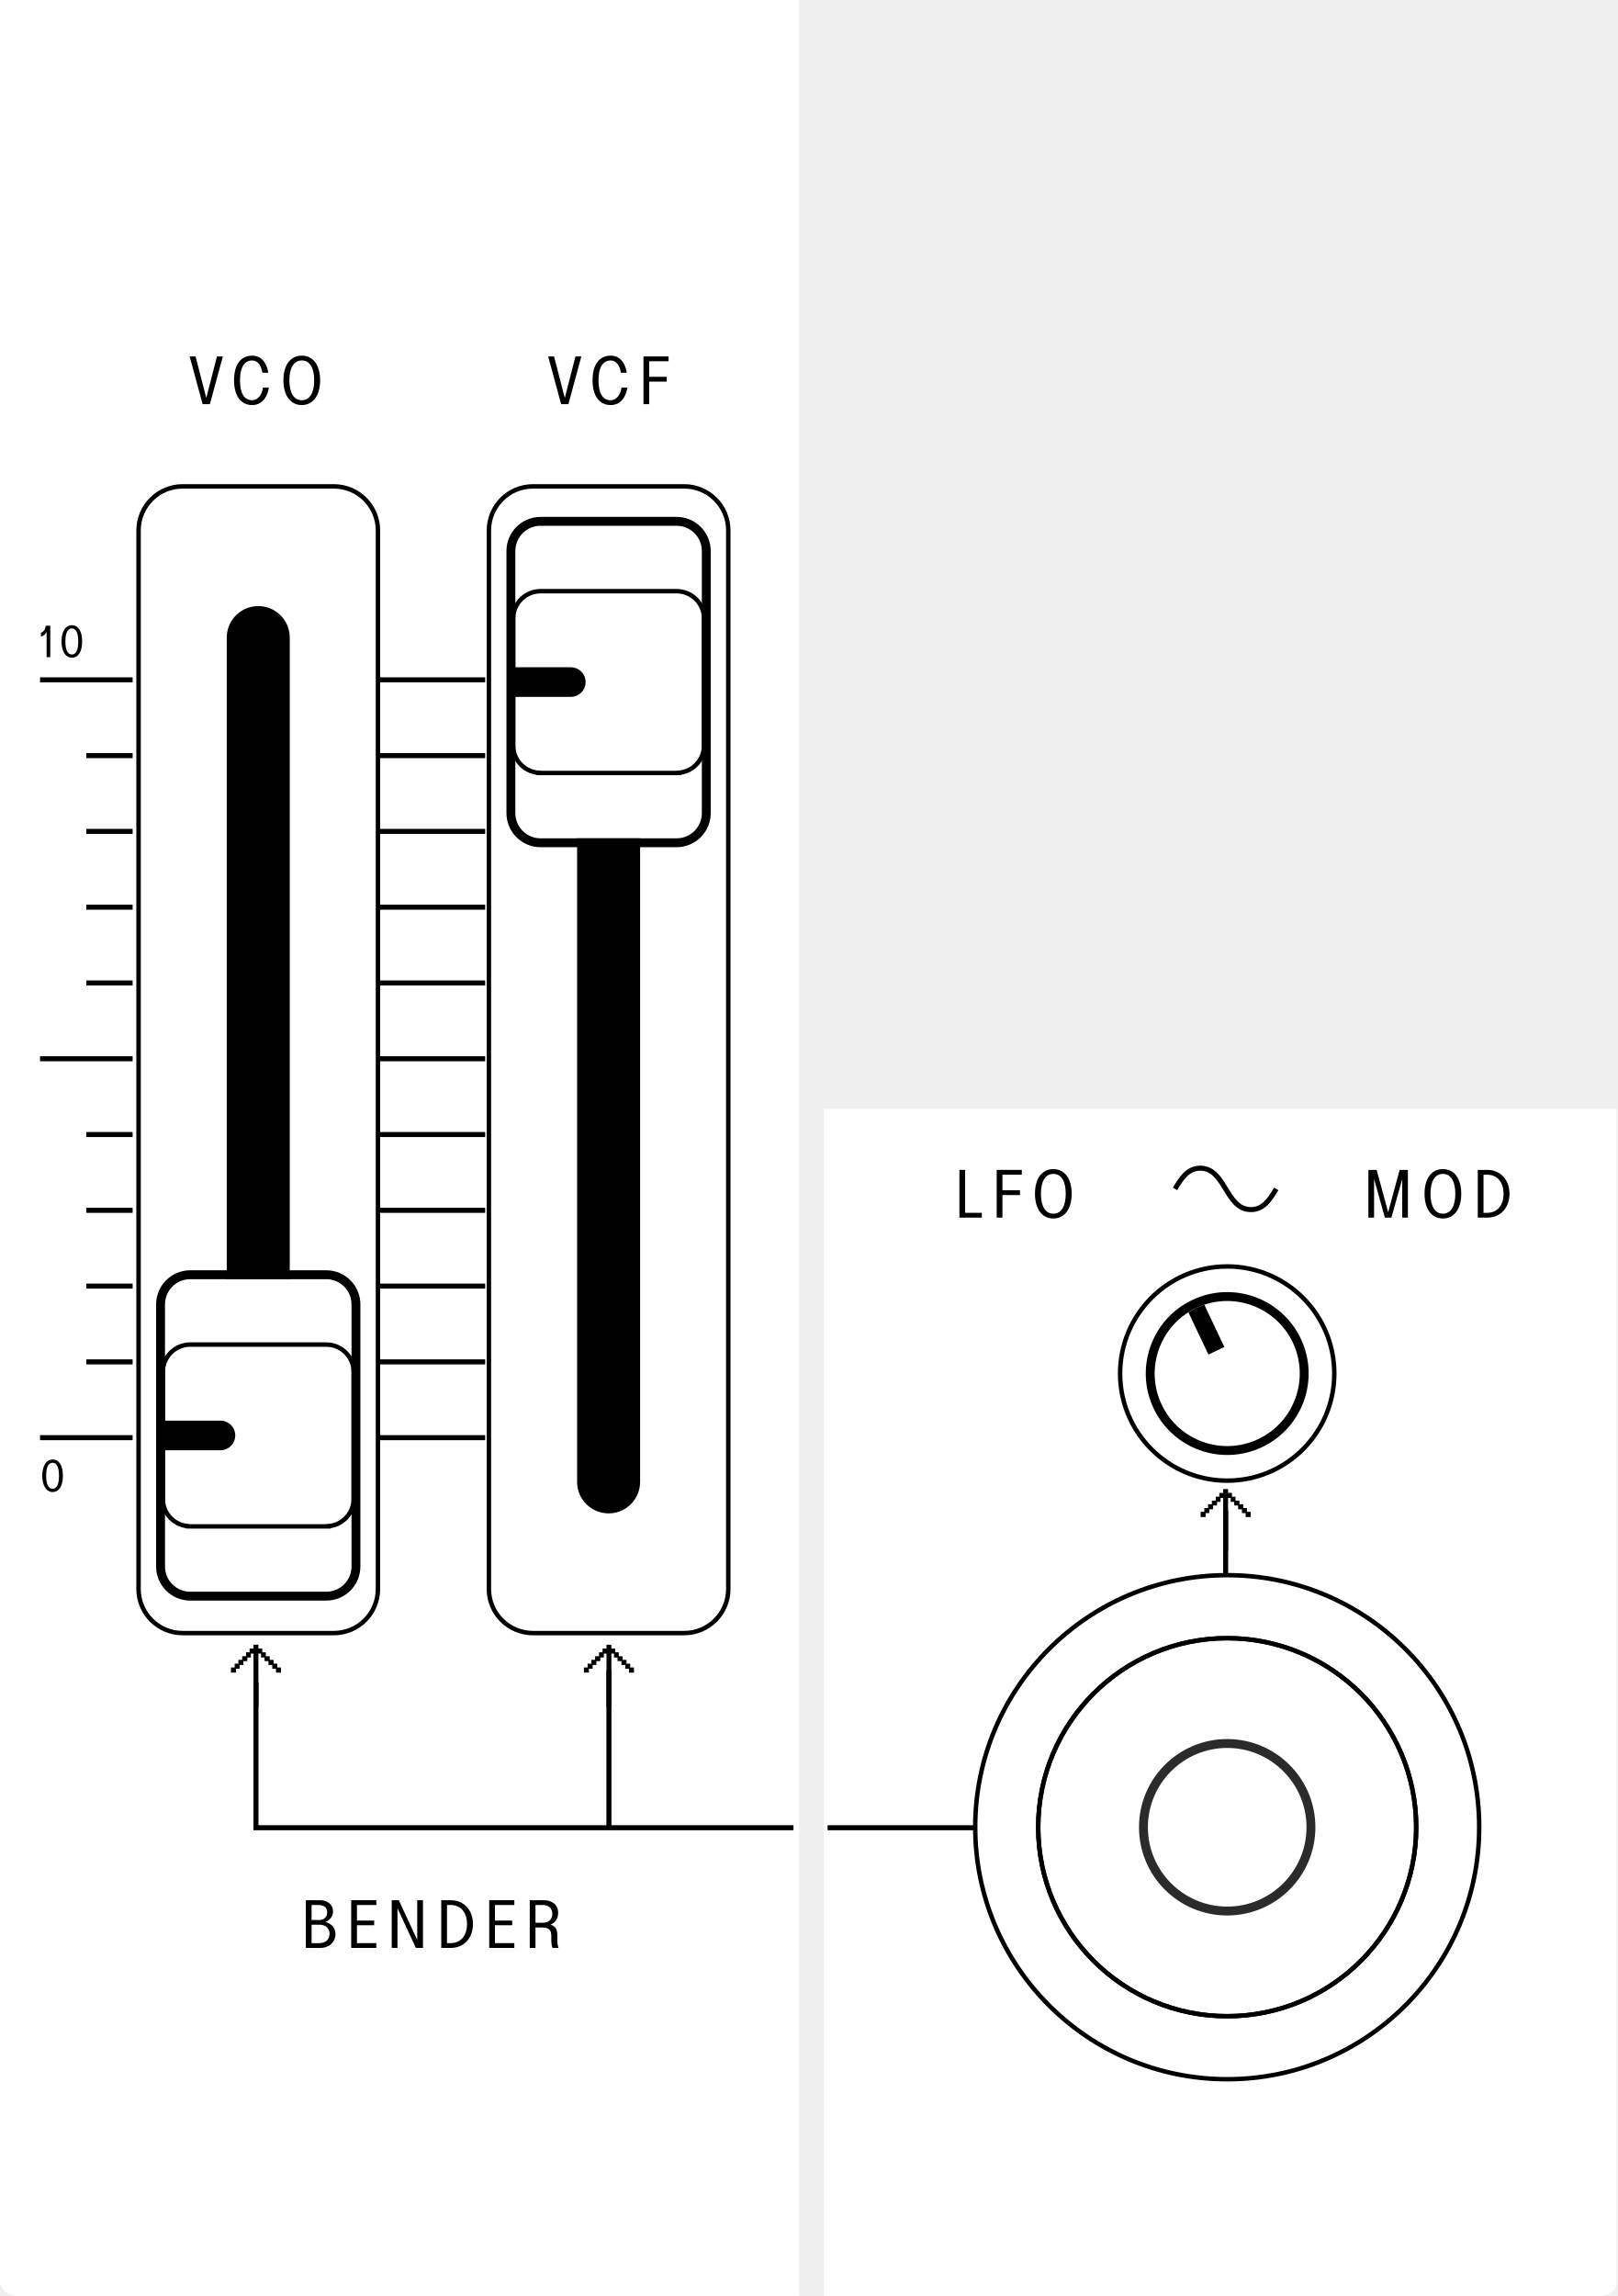
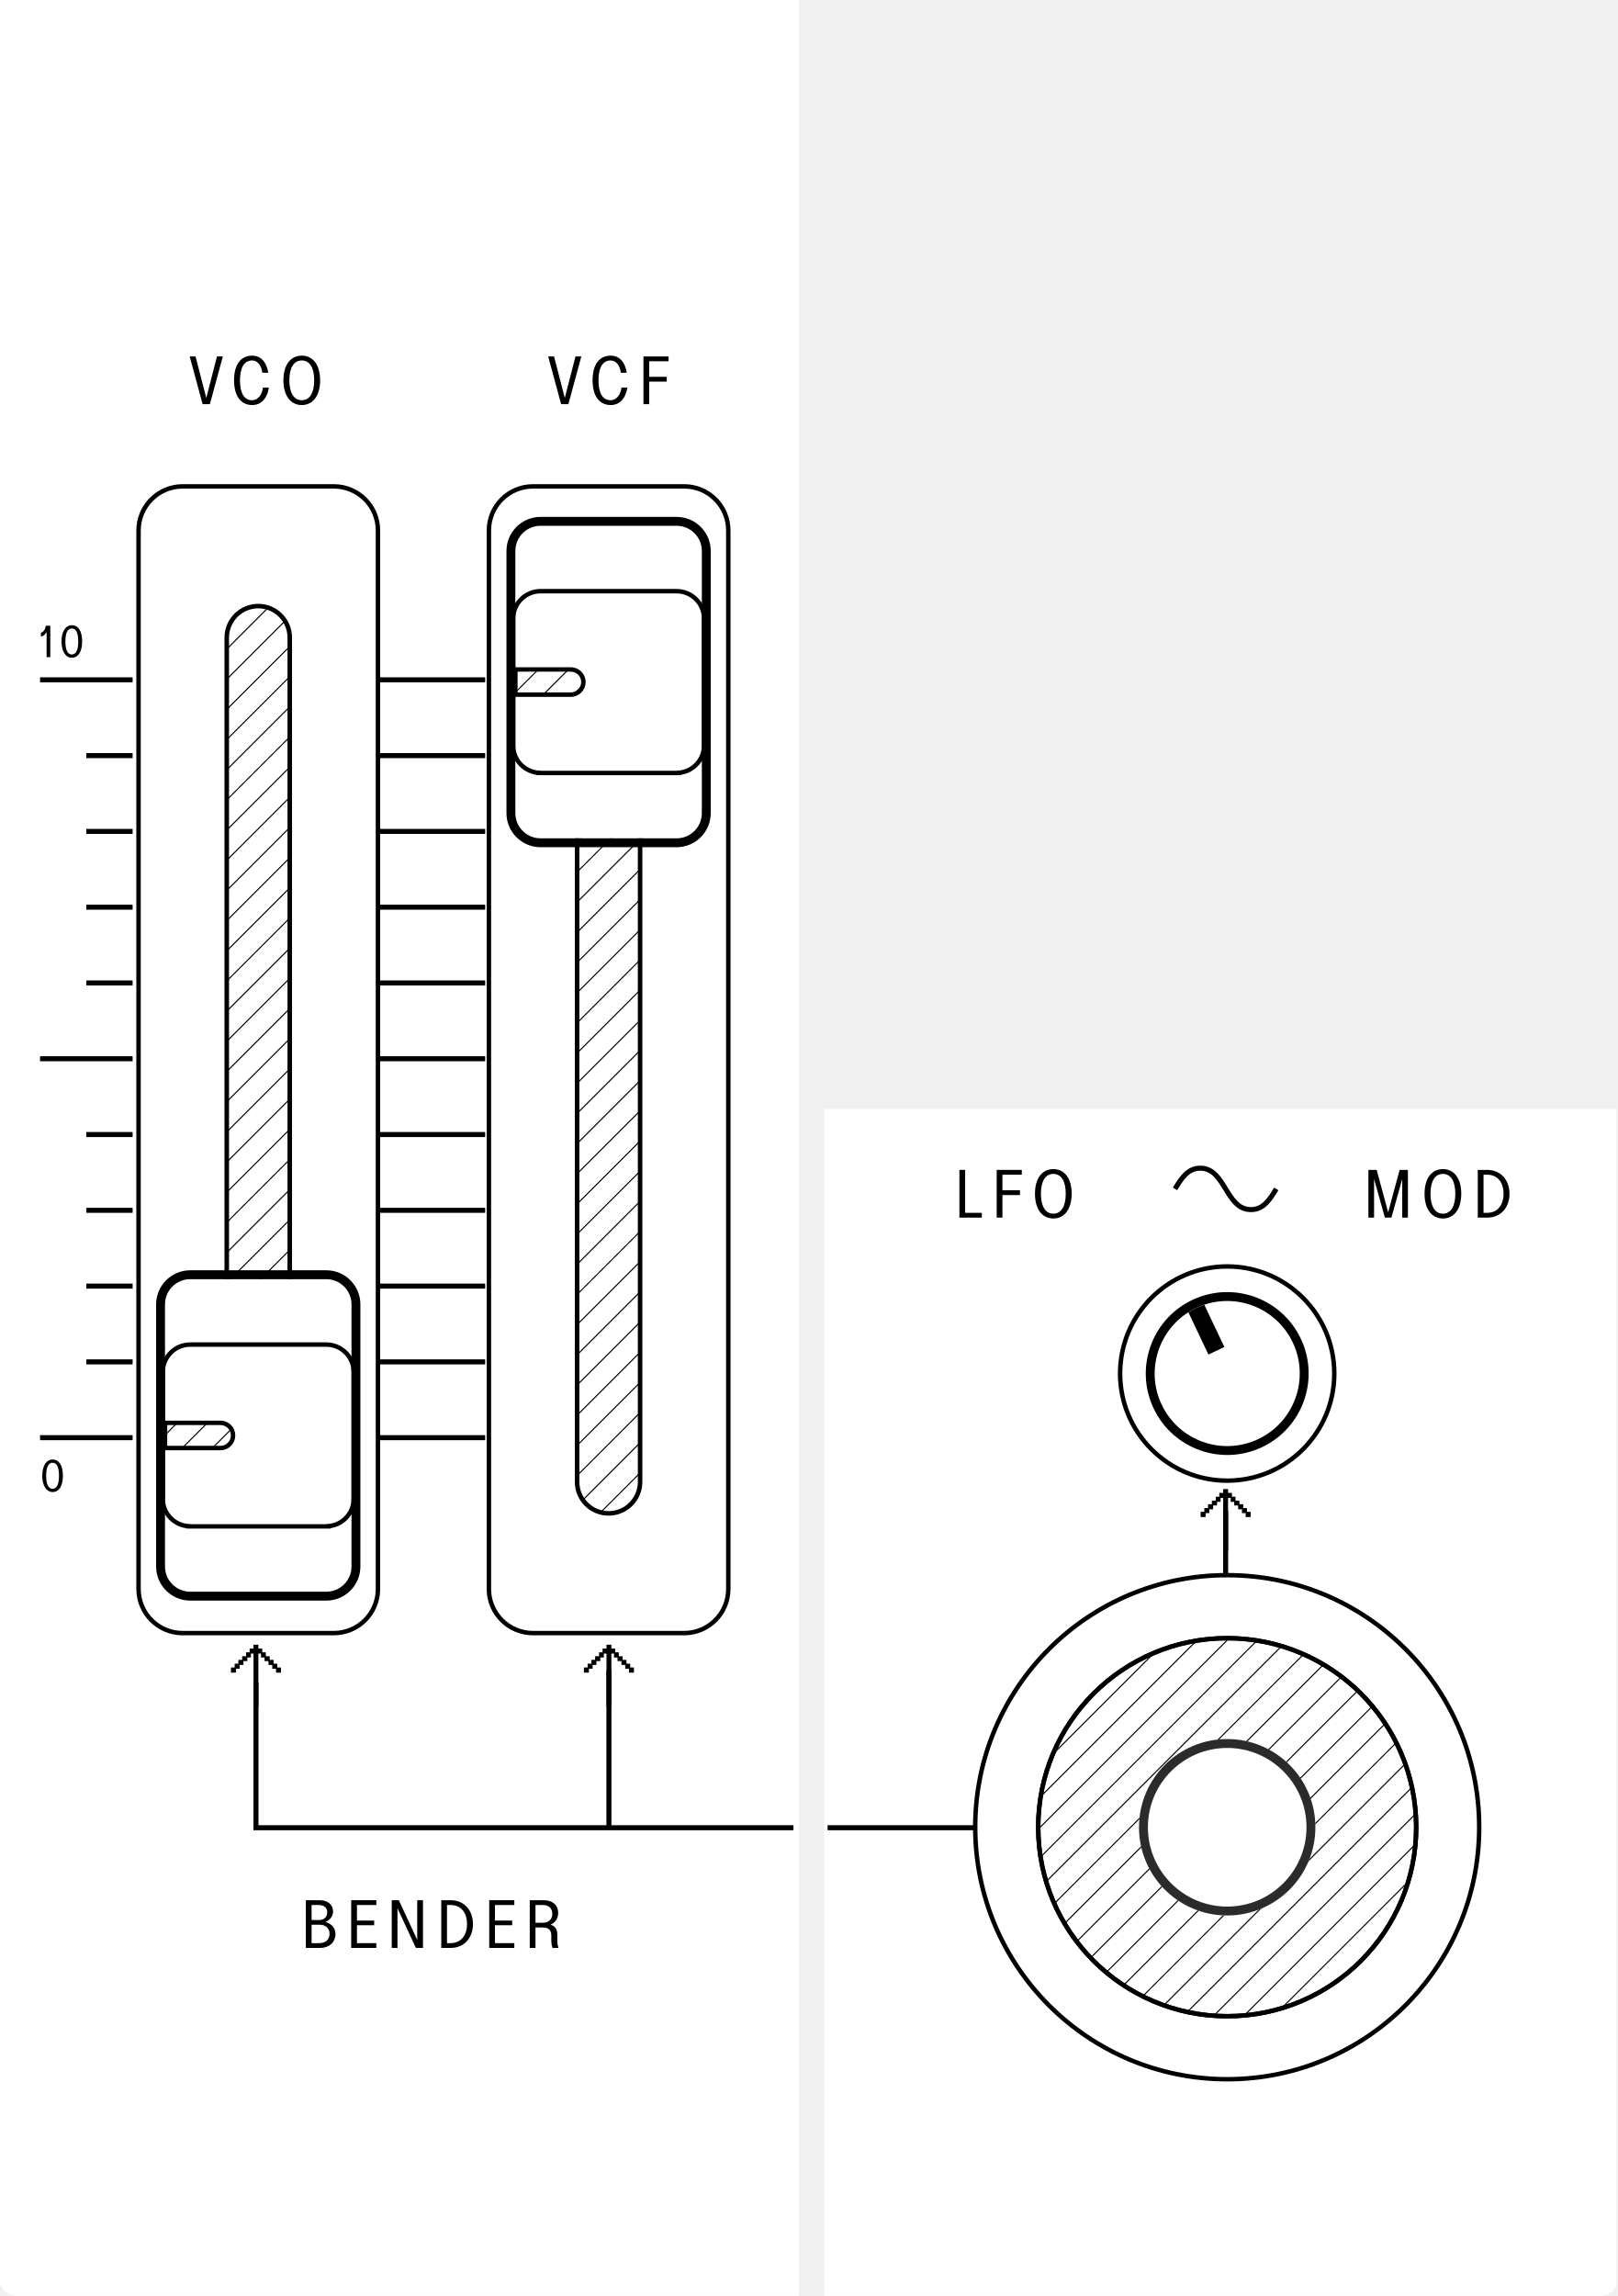
<svg xmlns="http://www.w3.org/2000/svg" width="100%" height="100%" viewBox="0 0 758 1076" version="1.1" xml:space="preserve" style="fill-rule:evenodd;clip-rule:evenodd;stroke-miterlimit:10;">
+   <pattern id="diagonalHatch" width="10" height="10" patternUnits="userSpaceOnUse" patternTransform="rotate(45)">
+     <line x1="0" y1="0" x2="0" y2="10" stroke="black" stroke-width="1" />
+   </pattern>
  <path d="M8.267,1075.98C3.7,1075.98 0,1072.88 0,1069.05L0,0L374.408,0L374.408,1075.98L8.267,1075.98Z" style="fill:white;fill-rule:nonzero;" />
  <path d="M386.219,1075.98L749.407,1075.98C753.973,1075.98 757.677,1073.29 757.677,1069.96L757.677,519.683L386.219,519.683L386.219,1075.98Z" style="fill:white;fill-rule:nonzero;" />
  <path d="M575.195,944.882C526.275,944.882 486.612,905.224 486.612,856.299C486.612,807.378 526.275,767.715 575.195,767.715C624.12,767.715 663.779,807.378 663.779,856.299C663.779,905.224 624.12,944.882 575.195,944.882ZM575.195,738.19C509.966,738.19 457.087,791.07 457.087,856.299C457.087,921.528 509.966,974.411 575.195,974.411C640.425,974.411 693.304,921.528 693.304,856.299C693.304,791.07 640.425,738.19 575.195,738.19Z" style="fill:none;fill-rule:nonzero;stroke:black;stroke-width:2.08px;" />
  <circle cx="575.195" cy="643.7" r="50.196" style="fill:none;stroke:black;stroke-width:2.08px;" />
  <clipPath id="_clip1">
    <rect x="63.9" y="226.894" width="114.288" height="539.485" clip-rule="nonzero" />
  </clipPath>
  <g clip-path="url(#_clip1)">
    <path d="M156.477,227.935L85.61,227.935C74.194,227.935 64.94,237.19 64.94,248.606L64.94,744.669C64.94,756.081 74.194,765.335 85.61,765.335L156.477,765.335C167.894,765.335 177.148,756.081 177.148,744.669L177.148,248.606C177.148,237.19 167.894,227.935 156.477,227.935Z" style="fill:none;fill-rule:nonzero;stroke:black;stroke-width:2.08px;" />
  </g>
-   <path d="M106.28,298.802L106.28,694.472C106.28,702.627 112.889,709.235 121.043,709.235C129.197,709.235 135.81,702.627 135.81,694.472L135.81,298.802C135.81,290.647 129.197,284.039 121.043,284.039C112.889,284.039 106.28,290.647 106.28,298.802" style="fill-rule:nonzero;" />
+   <path d="M106.28,298.802L106.28,694.472C106.28,702.627 112.889,709.235 121.043,709.235C129.197,709.235 135.81,702.627 135.81,694.472L135.81,298.802C135.81,290.647 129.197,284.039 121.043,284.039C112.889,284.039 106.28,290.647 106.28,298.802" style="fill:url(#diagonalHatch);fill-rule:nonzero;stroke:black;stroke-width:2.13px;stroke-linejoin:round;stroke-miterlimit:2;" />
  <clipPath id="_clip2">
    <rect x="228.109" y="226.894" width="114.288" height="539.485" clip-rule="nonzero" />
  </clipPath>
  <g clip-path="url(#_clip2)">
    <path d="M320.686,227.935L249.819,227.935C238.402,227.935 229.148,237.19 229.148,248.606L229.148,744.669C229.148,756.081 238.402,765.335 249.819,765.335L320.686,765.335C332.102,765.335 341.356,756.081 341.356,744.669L341.356,248.606C341.356,237.19 332.102,227.935 320.686,227.935Z" style="fill:none;fill-rule:nonzero;stroke:black;stroke-width:2.08px;" />
  </g>
-   <path d="M270.489,298.802L270.489,694.472C270.489,702.627 277.097,709.235 285.251,709.235C293.406,709.235 300.018,702.627 300.018,694.472L300.018,298.802C300.018,290.647 293.406,284.039 285.251,284.039C277.097,284.039 270.489,290.647 270.489,298.802" style="fill-rule:nonzero;" />
+   <path d="M270.489,298.802L270.489,694.472C270.489,702.627 277.097,709.235 285.251,709.235C293.406,709.235 300.018,702.627 300.018,694.472L300.018,298.802C300.018,290.647 293.406,284.039 285.251,284.039C277.097,284.039 270.489,290.647 270.489,298.802" style="fill:url(#diagonalHatch);fill-rule:nonzero;stroke:black;stroke-width:2.13px;stroke-linejoin:round;stroke-miterlimit:2;" />
  <path d="M253.356,392.872C246.835,392.872 241.548,387.584 241.548,381.063L241.548,258.217C241.548,251.692 246.835,246.409 253.356,246.409L317.152,246.409C323.673,246.409 328.956,251.692 328.956,258.217L328.956,381.063C328.956,387.584 323.673,392.872 317.152,392.872L253.356,392.872Z" style="fill:white;fill-rule:nonzero;" />
  <path d="M252.315,362.257L252.315,362.148C245.715,361.619 240.506,356.077 240.506,349.34L240.506,289.907C240.506,282.819 246.269,277.057 253.356,277.057L317.152,277.057C324.235,277.057 330.002,282.819 330.002,289.907L330.002,349.34C330.002,356.077 324.794,361.619 318.194,362.148L318.194,362.19L317.152,362.257L252.315,362.257Z" style="fill:white;fill-rule:nonzero;" />
  <path d="M317.15,276.014L253.355,276.014C245.696,276.014 239.463,282.243 239.463,289.906L239.463,349.343C239.463,356.297 244.596,362.068 251.271,363.081L251.271,363.235L253.355,363.297L319.234,363.297L319.234,363.081C325.909,362.068 331.038,356.297 331.038,349.343L331.038,289.906C331.038,282.243 324.809,276.014 317.15,276.014M317.15,278.097C323.671,278.097 328.955,283.385 328.955,289.906L328.955,349.343C328.955,355.864 323.671,361.152 317.15,361.152L317.15,361.214L253.355,361.214L253.355,361.152C246.834,361.152 241.546,355.864 241.546,349.343L241.546,289.906C241.546,283.385 246.834,278.097 253.355,278.097L317.15,278.097Z" style="fill-rule:nonzero;" />
-   <path d="M241.548,313.734L267.544,313.734C270.806,313.734 273.452,316.38 273.452,319.638C273.452,322.9 270.806,325.546 267.544,325.546L241.548,325.546L241.548,313.734Z" style="fill-rule:nonzero;stroke:black;stroke-width:2.08px;" />
+   <path d="M241.548,313.734L267.544,313.734C270.806,313.734 273.452,316.38 273.452,319.638C273.452,322.9 270.806,325.546 267.544,325.546L241.548,325.546L241.548,313.734Z" style="fill:url(#diagonalHatch);fill-rule:nonzero;stroke:black;stroke-width:2.08px;" />
  <path d="M317.15,242.241L253.355,242.241C244.546,242.241 237.38,249.408 237.38,258.216L237.38,381.062C237.38,389.875 244.546,397.037 253.355,397.037L317.15,397.037C325.959,397.037 333.121,389.875 333.121,381.062L333.121,258.216C333.121,249.408 325.959,242.241 317.15,242.241M317.15,246.408C323.671,246.408 328.955,251.695 328.955,258.216L328.955,381.062C328.955,387.587 323.671,392.87 317.15,392.87L253.355,392.87C246.834,392.87 241.546,387.587 241.546,381.062L241.546,258.216C241.546,251.695 246.834,246.408 253.355,246.408L317.15,246.408Z" style="fill-rule:nonzero;" />
  <path d="M89.147,745.94C82.627,745.94 77.339,740.652 77.339,734.132L77.339,611.286C77.339,604.761 82.627,599.478 89.147,599.478L152.943,599.478C159.464,599.478 164.752,604.761 164.752,611.286L164.752,734.132C164.752,740.652 159.464,745.94 152.943,745.94L89.147,745.94Z" style="fill:white;fill-rule:nonzero;" />
  <path d="M88.106,715.325L88.106,715.22C81.506,714.687 76.297,709.145 76.297,702.408L76.297,642.975C76.297,635.891 82.06,630.125 89.147,630.125L152.943,630.125C160.027,630.125 165.793,635.891 165.793,642.975L165.793,702.408C165.793,709.145 160.585,714.687 153.985,715.22L153.985,715.258L152.943,715.325L88.106,715.325Z" style="fill:white;fill-rule:nonzero;" />
  <path d="M152.941,629.082L89.145,629.082C81.487,629.082 75.254,635.315 75.254,642.974L75.254,702.411C75.254,709.365 80.387,715.136 87.062,716.149L87.062,716.303L89.145,716.365L155.025,716.365L155.025,716.149C161.7,715.136 166.833,709.365 166.833,702.411L166.833,642.974C166.833,635.315 160.6,629.082 152.941,629.082M152.941,631.165C159.462,631.165 164.75,636.453 164.75,642.974L164.75,702.411C164.75,708.932 159.462,714.22 152.941,714.22L152.941,714.282L89.145,714.282L89.145,714.22C82.625,714.22 77.337,708.932 77.337,702.411L77.337,642.974C77.337,636.453 82.625,631.165 89.145,631.165L152.941,631.165Z" style="fill-rule:nonzero;" />
-   <path d="M77.339,666.802L103.335,666.802C106.597,666.802 109.243,669.447 109.243,672.71C109.243,675.968 106.597,678.614 103.335,678.614L77.339,678.614L77.339,666.802Z" style="fill-rule:nonzero;stroke:black;stroke-width:2.08px;" />
+   <path d="M77.339,666.802L103.335,666.802C106.597,666.802 109.243,669.447 109.243,672.71C109.243,675.968 106.597,678.614 103.335,678.614L77.339,678.614L77.339,666.802Z" style="fill:url(#diagonalHatch);fill-rule:nonzero;stroke:black;stroke-width:2.08px;" />
  <path d="M152.941,595.309L89.145,595.309C80.341,595.309 73.17,602.476 73.17,611.284L73.17,734.13C73.17,742.942 80.341,750.105 89.145,750.105L152.941,750.105C161.75,750.105 168.916,742.942 168.916,734.13L168.916,611.284C168.916,602.476 161.75,595.309 152.941,595.309M152.941,599.476C159.462,599.476 164.75,604.763 164.75,611.284L164.75,734.13C164.75,740.655 159.462,745.938 152.941,745.938L89.145,745.938C82.625,745.938 77.337,740.655 77.337,734.13L77.337,611.284C77.337,604.763 82.625,599.476 89.145,599.476L152.941,599.476Z" style="fill-rule:nonzero;" />
  <path d="M607.797,628.219C599.254,610.229 577.714,602.558 559.723,611.1C541.733,619.642 534.062,641.183 542.604,659.173C551.146,677.164 572.687,684.834 590.678,676.292C608.668,667.75 616.339,646.209 607.797,628.219Z" style="fill:none;stroke:black;stroke-width:4.17px;" />
  <path d="M557.002,615.005L566.402,634.801L573.868,631.255L564.464,611.447C563.164,611.885 561.877,612.385 560.618,612.98C559.352,613.585 558.156,614.272 557.002,615.005" style="fill-rule:nonzero;" />
-   <path d="M575.195,944.882C526.275,944.882 486.612,905.224 486.612,856.299C486.612,807.378 526.275,767.715 575.195,767.715C624.12,767.715 663.779,807.378 663.779,856.299C663.779,905.224 624.12,944.882 575.195,944.882Z" style="fill:none;fill-rule:nonzero;stroke:black;stroke-width:2.08px;" />
+   <path d="M575.195,944.882C526.275,944.882 486.612,905.224 486.612,856.299C486.612,807.378 526.275,767.715 575.195,767.715C624.12,767.715 663.779,807.378 663.779,856.299C663.779,905.224 624.12,944.882 575.195,944.882Z" style="fill:url(#diagonalHatch);fill-rule:nonzero;stroke:black;stroke-width:2.08px;" />
+   <path d="M575.194,814.99C552.365,814.99 533.856,833.498 533.856,856.327C533.856,879.16 552.365,897.669 575.194,897.669C598.023,897.669 616.531,879.16 616.531,856.327C616.531,833.498 598.023,814.99 575.194,814.99" style="fill:white;fill-rule:nonzero;" />
  <path d="M575.194,814.99C552.365,814.99 533.856,833.498 533.856,856.327C533.856,879.16 552.365,897.669 575.194,897.669C598.023,897.669 616.531,879.16 616.531,856.327C616.531,833.498 598.023,814.99 575.194,814.99M575.194,819.156C595.69,819.156 612.365,835.831 612.365,856.327C612.365,876.827 595.69,893.502 575.194,893.502C554.698,893.502 538.023,876.827 538.023,856.327C538.023,835.831 554.698,819.156 575.194,819.156" style="fill:rgb(43,43,43);fill-rule:nonzero;" />
  <path d="M104.446,167.046L98.375,189.412L94.967,189.412L88.9,167.046L91.655,167.046L96.688,186.504L101.692,167.046L104.446,167.046Z" style="fill-rule:nonzero;" />
  <path d="M109.702,178.215C109.702,170.957 112.797,166.67 118.177,166.67C122.431,166.67 124.968,169.861 125.747,174.678L122.964,174.678C122.589,171.707 120.964,168.928 118.21,168.928C114.302,168.928 112.485,172.553 112.485,178.215C112.485,183.874 114.206,187.565 118.21,187.565C121.027,187.565 122.931,184.69 123.243,181.653L126.031,181.653C125.122,187.161 122.089,189.82 118.21,189.82C112.827,189.82 109.702,185.47 109.702,178.215" style="fill-rule:nonzero;" />
  <path d="M147.265,178.215C147.265,172.553 145.294,168.928 141.448,168.928C137.598,168.928 135.627,172.553 135.627,178.215C135.627,183.874 137.598,187.565 141.448,187.565C145.294,187.565 147.265,183.874 147.265,178.215M132.844,178.215C132.844,170.957 136.223,166.67 141.448,166.67C146.669,166.67 150.048,170.99 150.048,178.215C150.048,185.44 146.669,189.82 141.448,189.82C136.223,189.82 132.844,185.47 132.844,178.215" style="fill-rule:nonzero;" />
  <path d="M272.48,167.046L266.41,189.412L263.001,189.412L256.935,167.046L259.689,167.046L264.722,186.504L269.726,167.046L272.48,167.046Z" style="fill-rule:nonzero;" />
  <path d="M277.735,178.215C277.735,170.957 280.831,166.67 286.21,166.67C290.465,166.67 293.002,169.861 293.781,174.678L290.998,174.678C290.623,171.707 288.998,168.928 286.244,168.928C282.335,168.928 280.519,172.553 280.519,178.215C280.519,183.874 282.24,187.565 286.244,187.565C289.06,187.565 290.965,184.69 291.277,181.653L294.065,181.653C293.156,187.161 290.123,189.82 286.244,189.82C280.86,189.82 277.735,185.47 277.735,178.215" style="fill-rule:nonzero;" />
  <path d="M301.592,167.046L313.355,167.046L313.355,169.3L304.284,169.3L304.284,176.587L312.509,176.587L312.509,178.842L304.284,178.842L304.284,189.412L301.592,189.412L301.592,167.046Z" style="fill-rule:nonzero;" />
  <path d="M149.641,910.629C152.332,910.629 154.457,909.187 154.457,906.246C154.457,903.65 152.549,901.996 149.766,901.996L146.041,901.996L146.041,910.629L149.641,910.629ZM149.578,899.804C152.049,899.804 153.362,898.212 153.362,896.142C153.362,894.142 152.078,892.767 149.232,892.767L146.041,892.767L146.041,899.804L149.578,899.804ZM143.353,890.512L149.953,890.512C153.362,890.512 156.082,892.487 156.116,895.737C156.149,898.271 154.241,900.054 152.612,900.679L152.612,900.775C154.424,901.179 157.241,902.808 157.241,906.375C157.241,909.971 154.491,912.879 150.016,912.879L143.353,912.879L143.353,890.512Z" style="fill-rule:nonzero;" />
  <path d="M164.617,890.512L176.38,890.512L176.38,892.766L167.309,892.766L167.309,900.053L175.38,900.053L175.38,902.241L167.309,902.241L167.309,910.628L176.38,910.628L176.38,912.878L164.617,912.878L164.617,890.512Z" style="fill-rule:nonzero;" />
  <path d="M198.249,890.512L198.249,912.878L194.932,912.878L186.299,894.299L186.299,912.878L183.607,912.878L183.607,890.512L186.924,890.512L195.557,909.095L195.557,890.512L198.249,890.512Z" style="fill-rule:nonzero;" />
  <path d="M211.199,910.629C216.049,910.629 218.895,907 218.895,901.683C218.895,896.362 216.049,892.767 211.199,892.767L209.507,892.767L209.507,910.629L211.199,910.629ZM206.82,890.512L211.199,890.512C217.612,890.512 221.678,895.267 221.678,901.712C221.678,908.154 217.612,912.879 211.199,912.879L206.82,912.879L206.82,890.512Z" style="fill-rule:nonzero;" />
  <path d="M229.304,890.512L241.067,890.512L241.067,892.766L231.996,892.766L231.996,900.053L240.067,900.053L240.067,902.241L231.996,902.241L231.996,910.628L241.067,910.628L241.067,912.878L229.304,912.878L229.304,890.512Z" style="fill-rule:nonzero;" />
  <path d="M254.52,901.087C257.365,901.087 258.865,899.27 258.865,896.958C258.865,894.233 257.178,892.766 254.361,892.766L250.982,892.766L250.982,901.087L254.52,901.087ZM248.295,890.512L254.799,890.512C258.774,890.512 261.586,892.641 261.62,896.395C261.649,899.587 259.74,901.241 258.149,901.929L258.149,902.025C260.12,902.683 261.211,903.904 261.211,906.687L261.211,909.341C261.211,911.225 261.557,912.158 261.778,912.879L258.961,912.879C258.74,912.125 258.399,911.191 258.399,909.283L258.399,907.187C258.399,905.025 257.678,903.308 254.428,903.308L250.982,903.308L250.982,912.879L248.295,912.879L248.295,890.512Z" style="fill-rule:nonzero;" />
  <path d="M449.682,548.259L452.373,548.259L452.373,568.376L460.19,568.376L460.19,570.626L449.682,570.626L449.682,548.259Z" style="fill-rule:nonzero;" />
  <path d="M467.156,548.259L478.918,548.259L478.918,550.513L469.847,550.513L469.847,557.801L478.072,557.801L478.072,560.055L469.847,560.055L469.847,570.626L467.156,570.626L467.156,548.259Z" style="fill-rule:nonzero;" />
  <path d="M499.521,559.429C499.521,553.766 497.55,550.141 493.704,550.141C489.854,550.141 487.883,553.766 487.883,559.429C487.883,565.087 489.854,568.779 493.704,568.779C497.55,568.779 499.521,565.087 499.521,559.429M485.1,559.429C485.1,552.17 488.479,547.883 493.704,547.883C498.925,547.883 502.304,552.204 502.304,559.429C502.304,566.654 498.925,571.033 493.704,571.033C488.479,571.033 485.1,566.683 485.1,559.429" style="fill-rule:nonzero;" />
  <path d="M659.893,548.259L659.893,570.626L657.235,570.626L657.235,552.513L652.168,570.626L649.101,570.626L644.035,552.513L644.035,570.626L641.376,570.626L641.376,548.259L645.255,548.259L650.635,568.126L656.014,548.259L659.893,548.259Z" style="fill-rule:nonzero;" />
  <path d="M682.114,559.429C682.114,553.766 680.143,550.141 676.297,550.141C672.447,550.141 670.476,553.766 670.476,559.429C670.476,565.087 672.447,568.779 676.297,568.779C680.143,568.779 682.114,565.087 682.114,559.429M667.693,559.429C667.693,552.17 671.072,547.883 676.297,547.883C681.518,547.883 684.897,552.204 684.897,559.429C684.897,566.654 681.518,571.033 676.297,571.033C671.072,571.033 667.693,566.683 667.693,559.429" style="fill-rule:nonzero;" />
  <path d="M697.027,568.376C701.877,568.376 704.722,564.747 704.722,559.43C704.722,554.11 701.877,550.514 697.027,550.514L695.335,550.514L695.335,568.376L697.027,568.376ZM692.647,548.26L697.027,548.26C703.439,548.26 707.506,553.014 707.506,559.46C707.506,565.901 703.439,570.626 697.027,570.626L692.647,570.626L692.647,548.26Z" style="fill-rule:nonzero;" />
  <path d="M131.397,783.571L129.652,783.571L129.652,781.742L131.397,781.742L131.397,783.571ZM129.652,781.742L127.91,781.742L127.91,779.959L129.652,779.959L129.652,781.742ZM127.914,779.959L126.131,779.959L126.131,778.171L127.914,778.171L127.914,779.959ZM126.127,778.171L124.297,778.171L124.297,776.475L126.127,776.475L126.127,778.171ZM124.297,776.471L122.643,776.471L122.643,774.642L124.297,774.642L124.297,776.471ZM122.643,772.859L122.643,774.642L120.818,774.642L120.818,799.484L119.118,799.484L119.118,774.642L117.289,774.642L117.289,772.859L119.118,772.859L119.118,771.071L120.818,771.071L120.818,772.859L122.643,772.859ZM115.635,774.642L117.289,774.642L117.289,776.471L115.635,776.471L115.635,774.642ZM113.806,776.471L115.635,776.471L115.635,778.167L113.806,778.167L113.806,776.471ZM112.018,778.171L113.802,778.171L113.802,779.959L112.018,779.959L112.018,778.171ZM110.281,779.959L112.022,779.959L112.022,781.742L110.281,781.742L110.281,779.959ZM108.539,781.742L110.281,781.742L110.281,783.571L108.539,783.571L108.539,781.742Z" style="fill-rule:nonzero;stroke:black;stroke-width:0.59px;" />
  <path d="M296.835,783.571L295.089,783.571L295.089,781.742L296.835,781.742L296.835,783.571ZM295.089,781.742L293.347,781.742L293.347,779.959L295.089,779.959L295.089,781.742ZM293.347,779.959L291.564,779.959L291.564,778.171L293.347,778.171L293.347,779.959ZM291.564,778.171L289.735,778.171L289.735,776.475L291.564,776.475L291.564,778.171ZM289.735,776.471L288.081,776.471L288.081,774.642L289.735,774.642L289.735,776.471ZM288.081,772.859L288.081,774.642L286.252,774.642L286.252,799.484L284.556,799.484L284.556,774.642L282.727,774.642L282.727,772.859L284.556,772.859L284.556,771.071L286.252,771.071L286.252,772.859L288.081,772.859ZM281.072,774.642L282.727,774.642L282.727,776.471L281.072,776.471L281.072,774.642ZM279.239,776.471L281.068,776.471L281.068,778.167L279.239,778.167L279.239,776.471ZM277.456,778.171L279.239,778.171L279.239,779.959L277.456,779.959L277.456,778.171ZM275.718,779.959L277.46,779.959L277.46,781.742L275.718,781.742L275.718,779.959ZM273.977,781.742L275.718,781.742L275.718,783.571L273.977,783.571L273.977,781.742Z" style="fill-rule:nonzero;stroke:black;stroke-width:0.59px;" />
  <path d="M585.889,710.638L584.143,710.638L584.143,708.809L585.889,708.809L585.889,710.638ZM584.143,708.809L582.402,708.809L582.402,707.025L584.143,707.025L584.143,708.809ZM582.406,707.021L580.622,707.021L580.622,705.234L582.406,705.234L582.406,707.021ZM580.622,705.234L578.793,705.234L578.793,703.538L580.622,703.538L580.622,705.234ZM578.789,703.538L577.135,703.538L577.135,701.709L578.789,701.709L578.789,703.538ZM577.135,699.925L577.135,701.709L575.31,701.709L575.31,726.546L573.61,726.546L573.61,701.709L571.781,701.709L571.781,699.925L573.61,699.925L573.61,698.138L575.31,698.138L575.31,699.925L577.135,699.925ZM570.127,701.709L571.781,701.709L571.781,703.538L570.127,703.538L570.127,701.709ZM568.297,703.538L570.127,703.538L570.127,705.234L568.297,705.234L568.297,703.538ZM566.514,705.234L568.297,705.234L568.297,707.021L566.514,707.021L566.514,705.234ZM564.772,707.021L566.514,707.021L566.514,708.805L564.772,708.805L564.772,707.021ZM563.031,708.809L564.772,708.809L564.772,710.638L563.031,710.638L563.031,708.809Z" style="fill-rule:nonzero;stroke:black;stroke-width:0.59px;" />
  <path d="M550.725,557.164C553.692,552.31 556.655,547.456 562.588,547.456C574.455,547.456 574.455,566.872 586.325,566.872C592.259,566.872 595.23,562.018 598.196,557.164" style="fill:none;fill-rule:nonzero;stroke:black;stroke-width:2.36px;" />
  <path d="M371.899,856.545L119.97,856.545L119.97,788.399" style="fill:none;fill-rule:nonzero;stroke:black;stroke-width:2.36px;" />
  <path d="M574.462,738.326L574.462,708.026" style="fill:none;fill-rule:nonzero;stroke:black;stroke-width:2.36px;" />
  <path d="M285.405,782.704L285.405,856.545" style="fill:none;fill-rule:nonzero;stroke:black;stroke-width:2.36px;" />
  <path d="M387.894,856.545L456.719,856.545" style="fill:none;fill-rule:nonzero;stroke:black;stroke-width:2.36px;" />
  <path d="M23.573,293.25L23.573,307.975L21.844,307.975L21.844,296.13C21.244,297.309 20.298,298.15 19.185,298.338L19.185,296.546C20.544,296.13 21.285,294.713 21.431,293.25L23.573,293.25Z" style="fill-rule:nonzero;" />
  <path d="M36.671,300.603C36.671,296.728 35.704,294.524 33.662,294.524C31.625,294.524 30.654,296.728 30.654,300.603C30.654,304.478 31.625,306.72 33.662,306.72C35.704,306.72 36.671,304.478 36.671,300.603M28.821,300.603C28.821,296.049 30.717,293.003 33.662,293.003C36.608,293.003 38.504,295.657 38.504,300.603C38.504,305.549 36.608,308.245 33.662,308.245C30.717,308.245 28.821,305.157 28.821,300.603" style="fill-rule:nonzero;" />
  <path d="M27.652,691.586C27.652,687.711 26.685,685.507 24.644,685.507C22.606,685.507 21.635,687.711 21.635,691.586C21.635,695.461 22.606,697.703 24.644,697.703C26.685,697.703 27.652,695.461 27.652,691.586M19.802,691.586C19.802,687.032 21.698,683.986 24.644,683.986C27.59,683.986 29.485,686.64 29.485,691.586C29.485,696.532 27.59,699.228 24.644,699.228C21.698,699.228 19.802,696.14 19.802,691.586" style="fill-rule:nonzero;" />
  <path d="M18.77,318.598L62.162,318.598" style="fill:none;fill-rule:nonzero;stroke:black;stroke-width:2.36px;" />
  <path d="M18.77,496.174L62.162,496.174" style="fill:none;fill-rule:nonzero;stroke:black;stroke-width:2.36px;" />
  <path d="M18.77,673.75L62.162,673.75" style="fill:none;fill-rule:nonzero;stroke:black;stroke-width:2.36px;" />
  <path d="M40.467,638.235L62.163,638.235" style="fill:none;fill-rule:nonzero;stroke:black;stroke-width:2.36px;" />
  <path d="M40.467,602.72L62.163,602.72" style="fill:none;fill-rule:nonzero;stroke:black;stroke-width:2.36px;" />
  <path d="M40.467,567.205L62.163,567.205" style="fill:none;fill-rule:nonzero;stroke:black;stroke-width:2.36px;" />
  <path d="M40.467,531.689L62.163,531.689" style="fill:none;fill-rule:nonzero;stroke:black;stroke-width:2.36px;" />
  <path d="M40.467,460.659L62.163,460.659" style="fill:none;fill-rule:nonzero;stroke:black;stroke-width:2.36px;" />
  <path d="M40.467,425.144L62.163,425.144" style="fill:none;fill-rule:nonzero;stroke:black;stroke-width:2.36px;" />
  <path d="M40.467,389.629L62.163,389.629" style="fill:none;fill-rule:nonzero;stroke:black;stroke-width:2.36px;" />
  <path d="M40.467,354.113L62.163,354.113" style="fill:none;fill-rule:nonzero;stroke:black;stroke-width:2.36px;" />
  <path d="M177.342,318.598L227.408,318.598" style="fill:none;fill-rule:nonzero;stroke:black;stroke-width:2.36px;" />
  <path d="M177.342,354.113L227.408,354.113" style="fill:none;fill-rule:nonzero;stroke:black;stroke-width:2.36px;" />
  <path d="M177.342,389.629L227.408,389.629" style="fill:none;fill-rule:nonzero;stroke:black;stroke-width:2.36px;" />
  <path d="M177.342,425.144L227.408,425.144" style="fill:none;fill-rule:nonzero;stroke:black;stroke-width:2.36px;" />
  <path d="M177.342,460.659L227.408,460.659" style="fill:none;fill-rule:nonzero;stroke:black;stroke-width:2.36px;" />
  <path d="M177.342,531.689L227.408,531.689" style="fill:none;fill-rule:nonzero;stroke:black;stroke-width:2.36px;" />
  <path d="M177.342,602.72L227.408,602.72" style="fill:none;fill-rule:nonzero;stroke:black;stroke-width:2.36px;" />
  <path d="M177.342,567.205L227.408,567.205" style="fill:none;fill-rule:nonzero;stroke:black;stroke-width:2.36px;" />
  <path d="M177.342,638.235L227.408,638.235" style="fill:none;fill-rule:nonzero;stroke:black;stroke-width:2.36px;" />
  <path d="M177.342,496.174L227.408,496.174" style="fill:none;fill-rule:nonzero;stroke:black;stroke-width:2.36px;" />
  <path d="M177.342,673.75L227.408,673.75" style="fill:none;fill-rule:nonzero;stroke:black;stroke-width:2.36px;" />
</svg>
